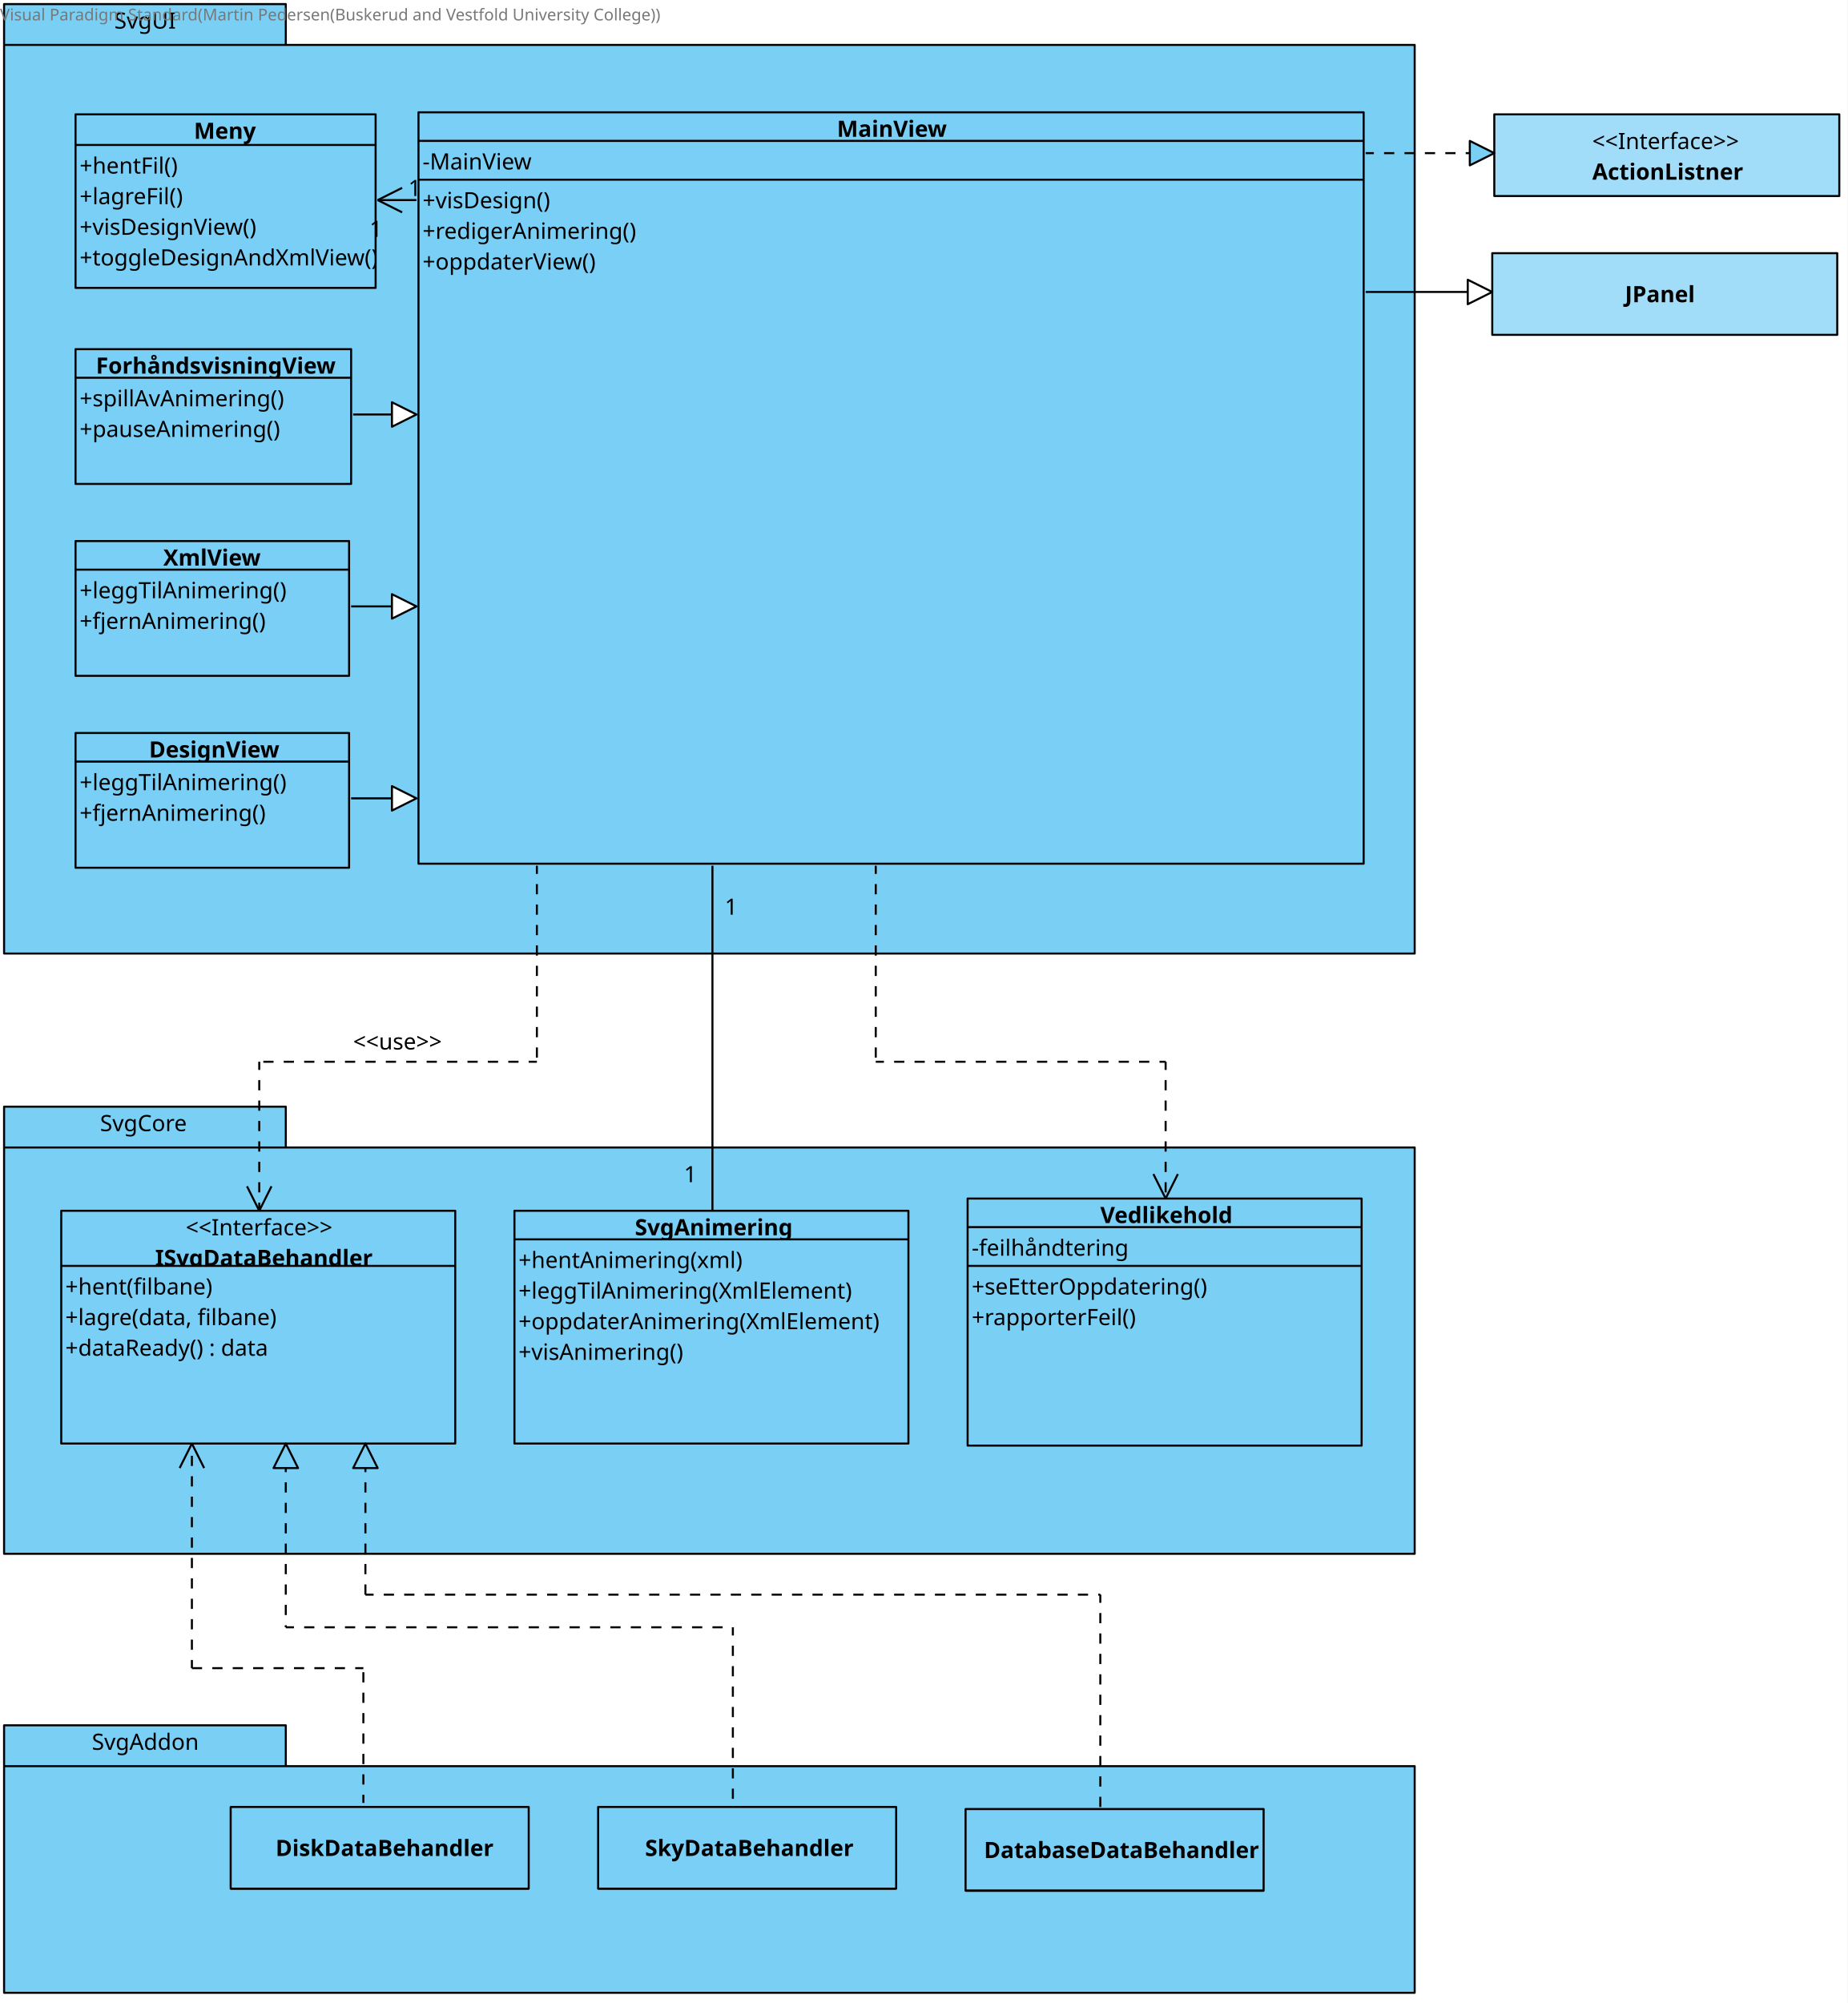
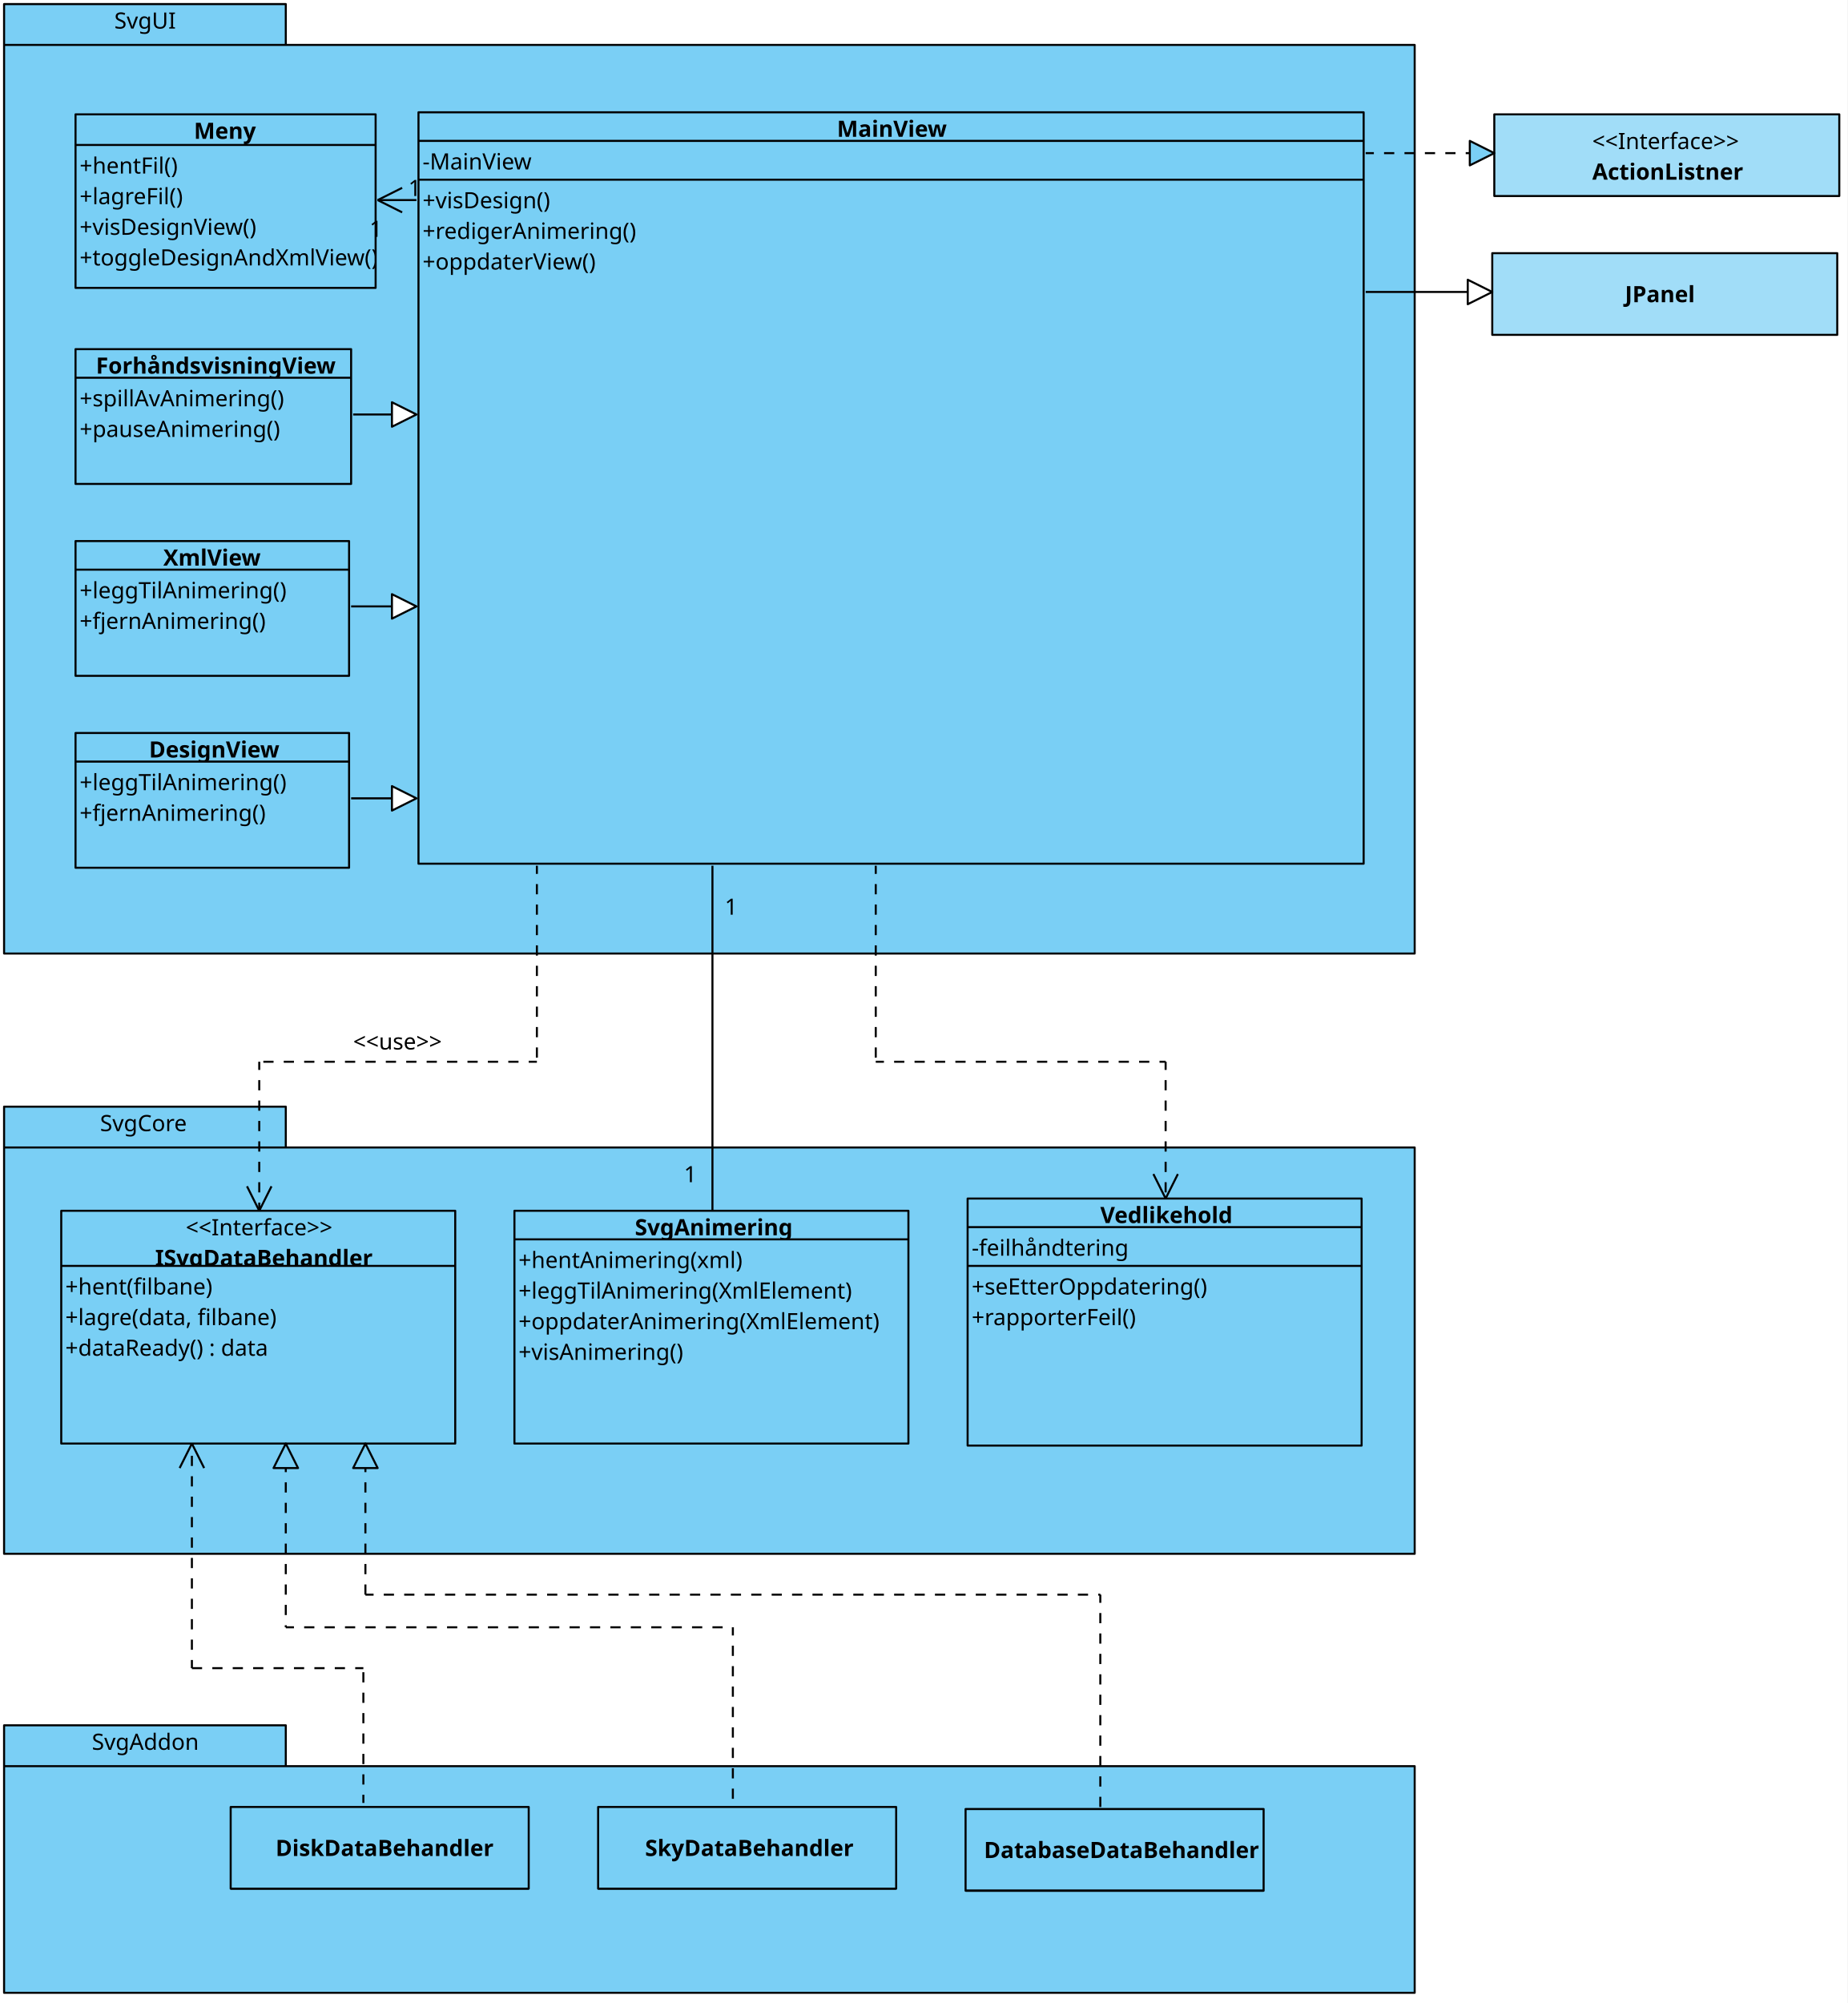
<svg xmlns="http://www.w3.org/2000/svg" fill-opacity="0" color-rendering="auto" color-interpolation="auto" text-rendering="auto" stroke="rgb(0,0,0)" stroke-linecap="square" width="905" stroke-miterlimit="10" shape-rendering="auto" stroke-opacity="0" fill="rgb(0,0,0)" stroke-dasharray="none" font-weight="normal" stroke-width="1" height="981" font-family="'Dialog'" font-style="normal" stroke-linejoin="miter" font-size="12" stroke-dashoffset="0" image-rendering="auto">
  <defs id="genericDefs" />
  <g>
    <defs id="defs1">
      <clipPath clipPathUnits="userSpaceOnUse" id="clipPath1">
        <path d="M-7 -7 L703 -7 L703 477 L-7 477 L-7 -7 Z" />
      </clipPath>
      <clipPath clipPathUnits="userSpaceOnUse" id="clipPath2">
        <path d="M0 0 L0 20 L138 20 L138 0 Z" />
      </clipPath>
      <clipPath clipPathUnits="userSpaceOnUse" id="clipPath3">
        <path d="M-7 -7 L474 -7 L474 379 L-7 379 L-7 -7 Z" />
      </clipPath>
      <clipPath clipPathUnits="userSpaceOnUse" id="clipPath4">
        <path d="M0 0 L0 354 L463 354 L463 0 Z" />
      </clipPath>
      <clipPath clipPathUnits="userSpaceOnUse" id="clipPath5">
        <path d="M0 0 L0 14 L463 14 L463 0 Z" />
      </clipPath>
      <clipPath clipPathUnits="userSpaceOnUse" id="clipPath6">
        <path d="M-7 -7 L145 -7 L145 77 L-7 77 L-7 -7 Z" />
      </clipPath>
      <clipPath clipPathUnits="userSpaceOnUse" id="clipPath7">
        <path d="M0 0 L0 52 L134 52 L134 0 Z" />
      </clipPath>
      <clipPath clipPathUnits="userSpaceOnUse" id="clipPath8">
        <path d="M0 0 L0 14 L134 14 L134 0 Z" />
      </clipPath>
      <clipPath clipPathUnits="userSpaceOnUse" id="clipPath9">
        <path d="M-7 -7 L703 -7 L703 231 L-7 231 L-7 -7 Z" />
      </clipPath>
      <clipPath clipPathUnits="userSpaceOnUse" id="clipPath10">
        <path d="M-7 -7 L180 -7 L180 51 L-7 51 L-7 -7 Z" />
      </clipPath>
      <clipPath clipPathUnits="userSpaceOnUse" id="clipPath11">
        <path d="M0 0 L0 40 L168 40 L168 0 Z" />
      </clipPath>
      <clipPath clipPathUnits="userSpaceOnUse" id="clipPath12">
        <path d="M-7 -7 L204 -7 L204 125 L-7 125 L-7 -7 Z" />
      </clipPath>
      <clipPath clipPathUnits="userSpaceOnUse" id="clipPath13">
        <path d="M0 0 L0 100 L193 100 L193 0 Z" />
      </clipPath>
      <clipPath clipPathUnits="userSpaceOnUse" id="clipPath14">
        <path d="M0 0 L0 14 L193 14 L193 0 Z" />
      </clipPath>
      <clipPath clipPathUnits="userSpaceOnUse" id="clipPath15">
        <path d="M-7 -7 L158 -7 L158 96 L-7 96 L-7 -7 Z" />
      </clipPath>
      <clipPath clipPathUnits="userSpaceOnUse" id="clipPath16">
        <path d="M0 0 L0 70 L147 70 L147 0 Z" />
      </clipPath>
      <clipPath clipPathUnits="userSpaceOnUse" id="clipPath17">
        <path d="M0 0 L0 15 L147 15 L147 0 Z" />
      </clipPath>
      <clipPath clipPathUnits="userSpaceOnUse" id="clipPath18">
        <path d="M-7 -7 L703 -7 L703 143 L-7 143 L-7 -7 Z" />
      </clipPath>
      <clipPath clipPathUnits="userSpaceOnUse" id="clipPath19">
        <path d="M-7 -7 L157 -7 L157 51 L-7 51 L-7 -7 Z" />
      </clipPath>
      <clipPath clipPathUnits="userSpaceOnUse" id="clipPath20">
        <path d="M0 0 L0 40 L146 40 L146 0 Z" />
      </clipPath>
      <clipPath clipPathUnits="userSpaceOnUse" id="clipPath21">
        <path d="M0 0 L0 87 L193 87 L193 0 Z" />
      </clipPath>
      <clipPath clipPathUnits="userSpaceOnUse" id="clipPath22">
        <path d="M0 0 L0 27 L193 27 L193 0 Z" />
      </clipPath>
      <clipPath clipPathUnits="userSpaceOnUse" id="clipPath23">
        <path d="M-7 -7 L204 -7 L204 132 L-7 132 L-7 -7 Z" />
      </clipPath>
      <clipPath clipPathUnits="userSpaceOnUse" id="clipPath24">
        <path d="M0 0 L0 107 L193 107 L193 0 Z" />
      </clipPath>
      <clipPath clipPathUnits="userSpaceOnUse" id="clipPath25">
        <path d="M-7 -7 L146 -7 L146 77 L-7 77 L-7 -7 Z" />
      </clipPath>
      <clipPath clipPathUnits="userSpaceOnUse" id="clipPath26">
        <path d="M0 0 L0 52 L135 52 L135 0 Z" />
      </clipPath>
      <clipPath clipPathUnits="userSpaceOnUse" id="clipPath27">
        <path d="M0 0 L0 14 L135 14 L135 0 Z" />
      </clipPath>
      <clipPath clipPathUnits="userSpaceOnUse" id="clipPath28">
        <path d="M-7 -7 L38 -7 L38 26 L-7 26 L-7 -7 Z" />
      </clipPath>
      <clipPath clipPathUnits="userSpaceOnUse" id="clipPath29">
        <path d="M0 0 L0 15 L27 15 L27 0 Z" />
      </clipPath>
      <clipPath clipPathUnits="userSpaceOnUse" id="clipPath30">
        <path d="M0 0 L147 0 L147 115 L0 115 L0 0 Z" />
      </clipPath>
      <clipPath clipPathUnits="userSpaceOnUse" id="clipPath31">
        <path d="M0 0 L0 115 L147 115 L147 0 Z" />
      </clipPath>
      <clipPath clipPathUnits="userSpaceOnUse" id="clipPath32">
        <path d="M0 0 L177 0 L177 115 L0 115 L0 0 Z" />
      </clipPath>
      <clipPath clipPathUnits="userSpaceOnUse" id="clipPath33">
        <path d="M0 0 L0 115 L177 115 L177 0 Z" />
      </clipPath>
      <clipPath clipPathUnits="userSpaceOnUse" id="clipPath34">
        <path d="M0 0 L79 0 L79 60 L0 60 L0 0 Z" />
      </clipPath>
      <clipPath clipPathUnits="userSpaceOnUse" id="clipPath35">
        <path d="M0 0 L0 60 L79 60 L79 0 Z" />
      </clipPath>
      <clipPath clipPathUnits="userSpaceOnUse" id="clipPath36">
        <path d="M0 0 L143 0 L143 236 L0 236 L0 0 Z" />
      </clipPath>
      <clipPath clipPathUnits="userSpaceOnUse" id="clipPath37">
        <path d="M0 0 L0 236 L143 236 L143 0 Z" />
      </clipPath>
      <clipPath clipPathUnits="userSpaceOnUse" id="clipPath38">
        <path d="M0 0 L115 0 L115 284 L0 284 L0 0 Z" />
      </clipPath>
      <clipPath clipPathUnits="userSpaceOnUse" id="clipPath39">
        <path d="M0 0 L0 284 L115 284 L115 0 Z" />
      </clipPath>
      <clipPath clipPathUnits="userSpaceOnUse" id="clipPath40">
        <path d="M0 0 L419 0 L419 238 L0 238 L0 0 Z" />
      </clipPath>
      <clipPath clipPathUnits="userSpaceOnUse" id="clipPath41">
        <path d="M0 0 L0 238 L419 238 L419 0 Z" />
      </clipPath>
      <clipPath clipPathUnits="userSpaceOnUse" id="clipPath42">
        <path d="M0 0 L178 0 L178 115 L0 115 L0 0 Z" />
      </clipPath>
      <clipPath clipPathUnits="userSpaceOnUse" id="clipPath43">
        <path d="M0 0 L0 115 L178 115 L178 0 Z" />
      </clipPath>
      <clipPath clipPathUnits="userSpaceOnUse" id="clipPath44">
        <path d="M0 0 L257 0 L257 278 L0 278 L0 0 Z" />
      </clipPath>
      <clipPath clipPathUnits="userSpaceOnUse" id="clipPath45">
        <path d="M0 0 L0 278 L257 278 L257 0 Z" />
      </clipPath>
      <clipPath clipPathUnits="userSpaceOnUse" id="clipPath46">
        <path d="M0 0 L278 0 L278 236 L0 236 L0 0 Z" />
      </clipPath>
      <clipPath clipPathUnits="userSpaceOnUse" id="clipPath47">
        <path d="M0 0 L0 236 L278 236 L278 0 Z" />
      </clipPath>
      <clipPath clipPathUnits="userSpaceOnUse" id="clipPath48">
        <path d="M0 0 L251 0 L251 284 L0 284 L0 0 Z" />
      </clipPath>
      <clipPath clipPathUnits="userSpaceOnUse" id="clipPath49">
        <path d="M162 134 L162 147 L88 147 L88 134 ZM0 0 L0 284 L251 284 L251 0 Z" />
      </clipPath>
      <clipPath clipPathUnits="userSpaceOnUse" id="clipPath50">
        <path d="M0 0 L146 0 L146 115 L0 115 L0 0 Z" />
      </clipPath>
      <clipPath clipPathUnits="userSpaceOnUse" id="clipPath51">
        <path d="M0 0 L0 115 L146 115 L146 0 Z" />
      </clipPath>
      <clipPath clipPathUnits="userSpaceOnUse" id="clipPath52">
        <path d="M-74 -13 L148 -13 L148 26 L-74 26 L-74 -13 Z" />
      </clipPath>
    </defs>
    <g fill="white" text-rendering="geometricPrecision" fill-opacity="1" stroke-opacity="1" stroke="white">
      <rect x="0" width="905" height="981" y="0" stroke="none" />
    </g>
    <g font-size="11" transform="translate(2,2)" fill-opacity="1" fill="rgb(122,207,245)" text-rendering="geometricPrecision" image-rendering="optimizeQuality" font-family="sans-serif" stroke="rgb(122,207,245)" stroke-opacity="1">
      <rect x="0" width="138" height="20" y="0" clip-path="url(#clipPath1)" stroke="none" />
      <rect x="0" width="691" height="445" y="20" clip-path="url(#clipPath1)" stroke="none" />
    </g>
    <g stroke-linecap="butt" font-size="11" transform="translate(2,2)" fill-opacity="1" fill="black" text-rendering="geometricPrecision" image-rendering="optimizeQuality" font-family="sans-serif" stroke-linejoin="round" stroke="black" stroke-opacity="1" stroke-miterlimit="0">
      <path fill="none" d="M0 20 L691 20 L691 465 L0 465 L0 0 L138 0 L138 20" clip-path="url(#clipPath1)" />
    </g>
    <g font-size="11" transform="translate(2,2)" fill-opacity="1" fill="black" text-rendering="geometricPrecision" image-rendering="optimizeQuality" font-family="sans-serif" stroke="black" stroke-opacity="1">
      <text x="54" xml:space="preserve" y="12" clip-path="url(#clipPath2)" stroke="none">SvgUI</text>
    </g>
    <g font-size="11" transform="translate(205,55)" fill-opacity="0.702" fill="rgb(122,207,245)" text-rendering="geometricPrecision" image-rendering="optimizeQuality" font-family="sans-serif" stroke="rgb(122,207,245)" font-weight="bold" stroke-opacity="0.702">
      <rect x="0" width="463" height="368" y="0" clip-path="url(#clipPath3)" stroke="none" />
    </g>
    <g fill-opacity="1" text-rendering="geometricPrecision" stroke="black" stroke-linecap="butt" transform="translate(205,55)" stroke-miterlimit="0" stroke-opacity="1" fill="black" font-weight="bold" font-family="sans-serif" stroke-linejoin="round" font-size="11" image-rendering="optimizeQuality">
      <rect fill="none" x="0" width="463" height="368" y="0" clip-path="url(#clipPath3)" />
      <line y2="14" fill="none" x1="0" clip-path="url(#clipPath3)" x2="463" y1="14" />
    </g>
    <g font-size="11" transform="matrix(1,0,0,1,205,69)" fill-opacity="1" fill="black" text-rendering="geometricPrecision" image-rendering="optimizeQuality" font-family="sans-serif" stroke="black" stroke-opacity="1">
      <text x="2" xml:space="preserve" y="14" clip-path="url(#clipPath4)" stroke="none">-MainView</text>
    </g>
    <g stroke-linecap="butt" font-size="11" transform="matrix(1,0,0,1,205,69)" fill-opacity="1" fill="black" text-rendering="geometricPrecision" image-rendering="optimizeQuality" font-family="sans-serif" stroke-linejoin="bevel" stroke="black" stroke-opacity="1" stroke-miterlimit="0">
      <line y2="19" fill="none" x1="0" clip-path="url(#clipPath4)" x2="463" y1="19" />
    </g>
    <g font-size="11" transform="matrix(1,0,0,1,205,69)" fill-opacity="1" fill="black" text-rendering="geometricPrecision" image-rendering="optimizeQuality" font-family="sans-serif" stroke="black" stroke-opacity="1">
      <text x="2" xml:space="preserve" y="33" clip-path="url(#clipPath4)" stroke="none">+visDesign()</text>
    </g>
    <g font-size="11" transform="matrix(1,0,0,1,205,69)" fill-opacity="1" fill="black" text-rendering="geometricPrecision" image-rendering="optimizeQuality" font-family="sans-serif" stroke="black" stroke-opacity="1">
      <text x="2" xml:space="preserve" y="48" clip-path="url(#clipPath4)" stroke="none">+redigerAnimering()</text>
    </g>
    <g font-size="11" transform="matrix(1,0,0,1,205,69)" fill-opacity="1" fill="black" text-rendering="geometricPrecision" image-rendering="optimizeQuality" font-family="sans-serif" stroke="black" stroke-opacity="1">
      <text x="2" xml:space="preserve" y="63" clip-path="url(#clipPath4)" stroke="none">+oppdaterView()</text>
    </g>
    <g font-size="11" transform="translate(205,55)" fill-opacity="1" fill="black" text-rendering="geometricPrecision" image-rendering="optimizeQuality" font-family="sans-serif" stroke="black" font-weight="bold" stroke-opacity="1">
      <text x="205" xml:space="preserve" y="12" clip-path="url(#clipPath5)" stroke="none">MainView</text>
    </g>
    <g font-size="11" transform="translate(37,265)" fill-opacity="0.702" fill="rgb(122,207,245)" text-rendering="geometricPrecision" image-rendering="optimizeQuality" font-family="sans-serif" stroke="rgb(122,207,245)" font-weight="bold" stroke-opacity="0.702">
      <rect x="0" width="134" height="66" y="0" clip-path="url(#clipPath6)" stroke="none" />
    </g>
    <g fill-opacity="1" text-rendering="geometricPrecision" stroke="black" stroke-linecap="butt" transform="translate(37,265)" stroke-miterlimit="0" stroke-opacity="1" fill="black" font-weight="bold" font-family="sans-serif" stroke-linejoin="round" font-size="11" image-rendering="optimizeQuality">
      <rect fill="none" x="0" width="134" height="66" y="0" clip-path="url(#clipPath6)" />
      <line y2="14" fill="none" x1="0" clip-path="url(#clipPath6)" x2="134" y1="14" />
    </g>
    <g font-size="11" transform="matrix(1,0,0,1,37,279)" fill-opacity="1" fill="black" text-rendering="geometricPrecision" image-rendering="optimizeQuality" font-family="sans-serif" stroke="black" stroke-opacity="1">
      <text x="2" xml:space="preserve" y="14" clip-path="url(#clipPath7)" stroke="none">+leggTilAnimering()</text>
    </g>
    <g font-size="11" transform="matrix(1,0,0,1,37,279)" fill-opacity="1" fill="black" text-rendering="geometricPrecision" image-rendering="optimizeQuality" font-family="sans-serif" stroke="black" stroke-opacity="1">
      <text x="2" xml:space="preserve" y="29" clip-path="url(#clipPath7)" stroke="none">+fjernAnimering()</text>
    </g>
    <g font-size="11" transform="translate(37,265)" fill-opacity="1" fill="black" text-rendering="geometricPrecision" image-rendering="optimizeQuality" font-family="sans-serif" stroke="black" font-weight="bold" stroke-opacity="1">
      <text x="43" xml:space="preserve" y="12" clip-path="url(#clipPath8)" stroke="none">XmlView</text>
    </g>
    <g font-size="11" transform="translate(2,542)" fill-opacity="1" fill="rgb(122,207,245)" text-rendering="geometricPrecision" image-rendering="optimizeQuality" font-family="sans-serif" stroke="rgb(122,207,245)" stroke-opacity="1">
      <rect x="0" width="138" height="20" y="0" clip-path="url(#clipPath9)" stroke="none" />
      <rect x="0" width="691" height="199" y="20" clip-path="url(#clipPath9)" stroke="none" />
    </g>
    <g stroke-linecap="butt" font-size="11" transform="translate(2,542)" fill-opacity="1" fill="black" text-rendering="geometricPrecision" image-rendering="optimizeQuality" font-family="sans-serif" stroke-linejoin="round" stroke="black" stroke-opacity="1" stroke-miterlimit="0">
      <path fill="none" d="M0 20 L691 20 L691 219 L0 219 L0 0 L138 0 L138 20" clip-path="url(#clipPath9)" />
    </g>
    <g font-size="11" transform="translate(2,542)" fill-opacity="1" fill="black" text-rendering="geometricPrecision" image-rendering="optimizeQuality" font-family="sans-serif" stroke="black" stroke-opacity="1">
      <text x="47" xml:space="preserve" y="12" clip-path="url(#clipPath2)" stroke="none">SvgCore</text>
    </g>
    <g font-size="11" transform="translate(37,359)" fill-opacity="0.702" fill="rgb(122,207,245)" text-rendering="geometricPrecision" image-rendering="optimizeQuality" font-family="sans-serif" stroke="rgb(122,207,245)" font-weight="bold" stroke-opacity="0.702">
      <rect x="0" width="134" height="66" y="0" clip-path="url(#clipPath6)" stroke="none" />
    </g>
    <g fill-opacity="1" text-rendering="geometricPrecision" stroke="black" stroke-linecap="butt" transform="translate(37,359)" stroke-miterlimit="0" stroke-opacity="1" fill="black" font-weight="bold" font-family="sans-serif" stroke-linejoin="round" font-size="11" image-rendering="optimizeQuality">
      <rect fill="none" x="0" width="134" height="66" y="0" clip-path="url(#clipPath6)" />
      <line y2="14" fill="none" x1="0" clip-path="url(#clipPath6)" x2="134" y1="14" />
    </g>
    <g font-size="11" transform="matrix(1,0,0,1,37,373)" fill-opacity="1" fill="black" text-rendering="geometricPrecision" image-rendering="optimizeQuality" font-family="sans-serif" stroke="black" stroke-opacity="1">
      <text x="2" xml:space="preserve" y="14" clip-path="url(#clipPath7)" stroke="none">+leggTilAnimering()</text>
    </g>
    <g font-size="11" transform="matrix(1,0,0,1,37,373)" fill-opacity="1" fill="black" text-rendering="geometricPrecision" image-rendering="optimizeQuality" font-family="sans-serif" stroke="black" stroke-opacity="1">
      <text x="2" xml:space="preserve" y="29" clip-path="url(#clipPath7)" stroke="none">+fjernAnimering()</text>
    </g>
    <g font-size="11" transform="translate(37,359)" fill-opacity="1" fill="black" text-rendering="geometricPrecision" image-rendering="optimizeQuality" font-family="sans-serif" stroke="black" font-weight="bold" stroke-opacity="1">
      <text x="36" xml:space="preserve" y="12" clip-path="url(#clipPath8)" stroke="none">DesignView</text>
    </g>
    <g font-size="11" transform="translate(731,124)" fill-opacity="0.702" fill="rgb(122,207,245)" text-rendering="geometricPrecision" image-rendering="optimizeQuality" font-family="sans-serif" stroke="rgb(122,207,245)" font-weight="bold" stroke-opacity="0.702">
      <rect x="0" width="169" height="40" y="0" clip-path="url(#clipPath10)" stroke="none" />
    </g>
    <g fill-opacity="1" text-rendering="geometricPrecision" stroke="black" stroke-linecap="butt" transform="translate(731,124)" stroke-miterlimit="0" stroke-opacity="1" fill="black" font-weight="bold" font-family="sans-serif" stroke-linejoin="round" font-size="11" image-rendering="optimizeQuality">
      <rect fill="none" x="0" width="169" height="40" y="0" clip-path="url(#clipPath10)" />
    </g>
    <g font-size="11" transform="translate(731,124)" fill-opacity="1" fill="black" text-rendering="geometricPrecision" image-rendering="optimizeQuality" font-family="sans-serif" stroke="black" font-weight="bold" stroke-opacity="1">
      <text x="65" xml:space="preserve" y="24" clip-path="url(#clipPath11)" stroke="none">JPanel</text>
    </g>
    <g font-size="11" transform="translate(252,593)" fill-opacity="0.702" fill="rgb(122,207,245)" text-rendering="geometricPrecision" image-rendering="optimizeQuality" font-family="sans-serif" stroke="rgb(122,207,245)" font-weight="bold" stroke-opacity="0.702">
      <rect x="0" width="193" height="114" y="0" clip-path="url(#clipPath12)" stroke="none" />
    </g>
    <g fill-opacity="1" text-rendering="geometricPrecision" stroke="black" stroke-linecap="butt" transform="translate(252,593)" stroke-miterlimit="0" stroke-opacity="1" fill="black" font-weight="bold" font-family="sans-serif" stroke-linejoin="round" font-size="11" image-rendering="optimizeQuality">
      <rect fill="none" x="0" width="193" height="114" y="0" clip-path="url(#clipPath12)" />
      <line y2="14" fill="none" x1="0" clip-path="url(#clipPath12)" x2="193" y1="14" />
    </g>
    <g font-size="11" transform="matrix(1,0,0,1,252,607)" fill-opacity="1" fill="black" text-rendering="geometricPrecision" image-rendering="optimizeQuality" font-family="sans-serif" stroke="black" stroke-opacity="1">
      <text x="2" xml:space="preserve" y="14" clip-path="url(#clipPath13)" stroke="none">+hentAnimering(xml)</text>
    </g>
    <g font-size="11" transform="matrix(1,0,0,1,252,607)" fill-opacity="1" fill="black" text-rendering="geometricPrecision" image-rendering="optimizeQuality" font-family="sans-serif" stroke="black" stroke-opacity="1">
      <text x="2" xml:space="preserve" y="29" clip-path="url(#clipPath13)" stroke="none">+leggTilAnimering(XmlElement)</text>
    </g>
    <g font-size="11" transform="matrix(1,0,0,1,252,607)" fill-opacity="1" fill="black" text-rendering="geometricPrecision" image-rendering="optimizeQuality" font-family="sans-serif" stroke="black" stroke-opacity="1">
      <text x="2" xml:space="preserve" y="44" clip-path="url(#clipPath13)" stroke="none">+oppdaterAnimering(XmlElement)</text>
    </g>
    <g font-size="11" transform="matrix(1,0,0,1,252,607)" fill-opacity="1" fill="black" text-rendering="geometricPrecision" image-rendering="optimizeQuality" font-family="sans-serif" stroke="black" stroke-opacity="1">
      <text x="2" xml:space="preserve" y="59" clip-path="url(#clipPath13)" stroke="none">+visAnimering()</text>
    </g>
    <g font-size="11" transform="translate(252,593)" fill-opacity="1" fill="black" text-rendering="geometricPrecision" image-rendering="optimizeQuality" font-family="sans-serif" stroke="black" font-weight="bold" stroke-opacity="1">
      <text x="59" xml:space="preserve" y="12" clip-path="url(#clipPath14)" stroke="none">SvgAnimering</text>
    </g>
    <g font-size="11" transform="translate(37,56)" fill-opacity="0.702" fill="rgb(122,207,245)" text-rendering="geometricPrecision" image-rendering="optimizeQuality" font-family="sans-serif" stroke="rgb(122,207,245)" font-weight="bold" stroke-opacity="0.702">
      <rect x="0" width="147" height="85" y="0" clip-path="url(#clipPath15)" stroke="none" />
    </g>
    <g fill-opacity="1" text-rendering="geometricPrecision" stroke="black" stroke-linecap="butt" transform="translate(37,56)" stroke-miterlimit="0" stroke-opacity="1" fill="black" font-weight="bold" font-family="sans-serif" stroke-linejoin="round" font-size="11" image-rendering="optimizeQuality">
      <rect fill="none" x="0" width="147" height="85" y="0" clip-path="url(#clipPath15)" />
      <line y2="15" fill="none" x1="0" clip-path="url(#clipPath15)" x2="147" y1="15" />
    </g>
    <g font-size="11" transform="matrix(1,0,0,1,37,71)" fill-opacity="1" fill="black" text-rendering="geometricPrecision" image-rendering="optimizeQuality" font-family="sans-serif" stroke="black" stroke-opacity="1">
      <text x="2" xml:space="preserve" y="14" clip-path="url(#clipPath16)" stroke="none">+hentFil()</text>
    </g>
    <g font-size="11" transform="matrix(1,0,0,1,37,71)" fill-opacity="1" fill="black" text-rendering="geometricPrecision" image-rendering="optimizeQuality" font-family="sans-serif" stroke="black" stroke-opacity="1">
      <text x="2" xml:space="preserve" y="29" clip-path="url(#clipPath16)" stroke="none">+lagreFil()</text>
    </g>
    <g font-size="11" transform="matrix(1,0,0,1,37,71)" fill-opacity="1" fill="black" text-rendering="geometricPrecision" image-rendering="optimizeQuality" font-family="sans-serif" stroke="black" stroke-opacity="1">
      <text x="2" xml:space="preserve" y="44" clip-path="url(#clipPath16)" stroke="none">+visDesignView()</text>
    </g>
    <g font-size="11" transform="matrix(1,0,0,1,37,71)" fill-opacity="1" fill="black" text-rendering="geometricPrecision" image-rendering="optimizeQuality" font-family="sans-serif" stroke="black" stroke-opacity="1">
      <text x="2" xml:space="preserve" y="59" clip-path="url(#clipPath16)" stroke="none">+toggleDesignAndXmlView()</text>
    </g>
    <g font-size="11" transform="translate(37,56)" fill-opacity="1" fill="black" text-rendering="geometricPrecision" image-rendering="optimizeQuality" font-family="sans-serif" stroke="black" font-weight="bold" stroke-opacity="1">
      <text x="58" xml:space="preserve" y="12" clip-path="url(#clipPath17)" stroke="none">Meny</text>
    </g>
    <g font-size="11" transform="translate(732,56)" fill-opacity="0.702" fill="rgb(122,207,245)" text-rendering="geometricPrecision" image-rendering="optimizeQuality" font-family="sans-serif" stroke="rgb(122,207,245)" font-weight="bold" stroke-opacity="0.702">
      <rect x="0" width="169" height="40" y="0" clip-path="url(#clipPath10)" stroke="none" />
    </g>
    <g fill-opacity="1" text-rendering="geometricPrecision" stroke="black" stroke-linecap="butt" transform="translate(732,56)" stroke-miterlimit="0" stroke-opacity="1" fill="black" font-weight="bold" font-family="sans-serif" stroke-linejoin="round" font-size="11" image-rendering="optimizeQuality">
      <rect fill="none" x="0" width="169" height="40" y="0" clip-path="url(#clipPath10)" />
    </g>
    <g font-size="11" transform="translate(732,56)" fill-opacity="1" fill="black" text-rendering="geometricPrecision" image-rendering="optimizeQuality" font-family="sans-serif" stroke="black" stroke-opacity="1">
      <text x="48" xml:space="preserve" y="17" clip-path="url(#clipPath11)" stroke="none">&lt;&lt;Interface&gt;&gt;</text>
      <text x="48" xml:space="preserve" y="32" clip-path="url(#clipPath11)" font-weight="bold" stroke="none">ActionListner</text>
    </g>
    <g font-size="11" transform="translate(2,845)" fill-opacity="1" fill="rgb(122,207,245)" text-rendering="geometricPrecision" image-rendering="optimizeQuality" font-family="sans-serif" stroke="rgb(122,207,245)" stroke-opacity="1">
      <rect x="0" width="138" height="20" y="0" clip-path="url(#clipPath18)" stroke="none" />
      <rect x="0" width="691" height="111" y="20" clip-path="url(#clipPath18)" stroke="none" />
    </g>
    <g stroke-linecap="butt" font-size="11" transform="translate(2,845)" fill-opacity="1" fill="black" text-rendering="geometricPrecision" image-rendering="optimizeQuality" font-family="sans-serif" stroke-linejoin="round" stroke="black" stroke-opacity="1" stroke-miterlimit="0">
      <path fill="none" d="M0 20 L691 20 L691 131 L0 131 L0 0 L138 0 L138 20" clip-path="url(#clipPath18)" />
    </g>
    <g font-size="11" transform="translate(2,845)" fill-opacity="1" fill="black" text-rendering="geometricPrecision" image-rendering="optimizeQuality" font-family="sans-serif" stroke="black" stroke-opacity="1">
      <text x="43" xml:space="preserve" y="12" clip-path="url(#clipPath2)" stroke="none">SvgAddon</text>
    </g>
    <g font-size="11" transform="translate(113,885)" fill-opacity="0.702" fill="rgb(122,207,245)" text-rendering="geometricPrecision" image-rendering="optimizeQuality" font-family="sans-serif" stroke="rgb(122,207,245)" font-weight="bold" stroke-opacity="0.702">
      <rect x="0" width="146" height="40" y="0" clip-path="url(#clipPath19)" stroke="none" />
    </g>
    <g fill-opacity="1" text-rendering="geometricPrecision" stroke="black" stroke-linecap="butt" transform="translate(113,885)" stroke-miterlimit="0" stroke-opacity="1" fill="black" font-weight="bold" font-family="sans-serif" stroke-linejoin="round" font-size="11" image-rendering="optimizeQuality">
      <rect fill="none" x="0" width="146" height="40" y="0" clip-path="url(#clipPath19)" />
      <line y2="40" fill="none" x1="0" clip-path="url(#clipPath19)" x2="146" y1="40" />
    </g>
    <g font-size="11" transform="translate(113,885)" fill-opacity="1" fill="black" text-rendering="geometricPrecision" image-rendering="optimizeQuality" font-family="sans-serif" stroke="black" font-weight="bold" stroke-opacity="1">
      <text x="22" xml:space="preserve" y="24" clip-path="url(#clipPath20)" stroke="none">DiskDataBehandler</text>
    </g>
    <g font-size="11" transform="translate(473,886)" fill-opacity="0.702" fill="rgb(122,207,245)" text-rendering="geometricPrecision" image-rendering="optimizeQuality" font-family="sans-serif" stroke="rgb(122,207,245)" font-weight="bold" stroke-opacity="0.702">
      <rect x="0" width="146" height="40" y="0" clip-path="url(#clipPath19)" stroke="none" />
    </g>
    <g fill-opacity="1" text-rendering="geometricPrecision" stroke="black" stroke-linecap="butt" transform="translate(473,886)" stroke-miterlimit="0" stroke-opacity="1" fill="black" font-weight="bold" font-family="sans-serif" stroke-linejoin="round" font-size="11" image-rendering="optimizeQuality">
      <rect fill="none" x="0" width="146" height="40" y="0" clip-path="url(#clipPath19)" />
      <line y2="40" fill="none" x1="0" clip-path="url(#clipPath19)" x2="146" y1="40" />
    </g>
    <g font-size="11" transform="translate(473,886)" fill-opacity="1" fill="black" text-rendering="geometricPrecision" image-rendering="optimizeQuality" font-family="sans-serif" stroke="black" font-weight="bold" stroke-opacity="1">
      <text x="9" xml:space="preserve" y="24" clip-path="url(#clipPath20)" stroke="none">DatabaseDataBehandler</text>
    </g>
    <g font-size="11" transform="translate(293,885)" fill-opacity="0.702" fill="rgb(122,207,245)" text-rendering="geometricPrecision" image-rendering="optimizeQuality" font-family="sans-serif" stroke="rgb(122,207,245)" font-weight="bold" stroke-opacity="0.702">
      <rect x="0" width="146" height="40" y="0" clip-path="url(#clipPath19)" stroke="none" />
    </g>
    <g fill-opacity="1" text-rendering="geometricPrecision" stroke="black" stroke-linecap="butt" transform="translate(293,885)" stroke-miterlimit="0" stroke-opacity="1" fill="black" font-weight="bold" font-family="sans-serif" stroke-linejoin="round" font-size="11" image-rendering="optimizeQuality">
      <rect fill="none" x="0" width="146" height="40" y="0" clip-path="url(#clipPath19)" />
      <line y2="40" fill="none" x1="0" clip-path="url(#clipPath19)" x2="146" y1="40" />
    </g>
    <g font-size="11" transform="translate(293,885)" fill-opacity="1" fill="black" text-rendering="geometricPrecision" image-rendering="optimizeQuality" font-family="sans-serif" stroke="black" font-weight="bold" stroke-opacity="1">
      <text x="23" xml:space="preserve" y="24" clip-path="url(#clipPath20)" stroke="none">SkyDataBehandler</text>
    </g>
    <g font-size="11" transform="translate(30,593)" fill-opacity="0.702" fill="rgb(122,207,245)" text-rendering="geometricPrecision" image-rendering="optimizeQuality" font-family="sans-serif" stroke="rgb(122,207,245)" font-weight="bold" stroke-opacity="0.702">
      <rect x="0" width="193" height="114" y="0" clip-path="url(#clipPath12)" stroke="none" />
    </g>
    <g fill-opacity="1" text-rendering="geometricPrecision" stroke="black" stroke-linecap="butt" transform="translate(30,593)" stroke-miterlimit="0" stroke-opacity="1" fill="black" font-weight="bold" font-family="sans-serif" stroke-linejoin="round" font-size="11" image-rendering="optimizeQuality">
      <rect fill="none" x="0" width="193" height="114" y="0" clip-path="url(#clipPath12)" />
      <line y2="27" fill="none" x1="0" clip-path="url(#clipPath12)" x2="193" y1="27" />
    </g>
    <g font-size="11" transform="matrix(1,0,0,1,30,620)" fill-opacity="1" fill="black" text-rendering="geometricPrecision" image-rendering="optimizeQuality" font-family="sans-serif" stroke="black" stroke-opacity="1">
      <text x="2" xml:space="preserve" y="14" clip-path="url(#clipPath21)" stroke="none">+hent(filbane)</text>
    </g>
    <g font-size="11" transform="matrix(1,0,0,1,30,620)" fill-opacity="1" fill="black" text-rendering="geometricPrecision" image-rendering="optimizeQuality" font-family="sans-serif" stroke="black" stroke-opacity="1">
      <text x="2" xml:space="preserve" y="29" clip-path="url(#clipPath21)" stroke="none">+lagre(data, filbane)</text>
    </g>
    <g font-size="11" transform="matrix(1,0,0,1,30,620)" fill-opacity="1" fill="black" text-rendering="geometricPrecision" image-rendering="optimizeQuality" font-family="sans-serif" stroke="black" stroke-opacity="1">
      <text x="2" xml:space="preserve" y="44" clip-path="url(#clipPath21)" stroke="none">+dataReady() : data</text>
    </g>
    <g font-size="11" transform="translate(30,593)" fill-opacity="1" fill="black" text-rendering="geometricPrecision" image-rendering="optimizeQuality" font-family="sans-serif" stroke="black" stroke-opacity="1">
      <text x="61" xml:space="preserve" y="12" clip-path="url(#clipPath22)" stroke="none">&lt;&lt;Interface&gt;&gt;</text>
      <text x="46" xml:space="preserve" y="27" clip-path="url(#clipPath22)" font-weight="bold" stroke="none">ISvgDataBehandler</text>
    </g>
    <g font-size="11" transform="translate(474,587)" fill-opacity="1" fill="rgb(122,207,245)" text-rendering="geometricPrecision" image-rendering="optimizeQuality" font-family="sans-serif" stroke="rgb(122,207,245)" font-weight="bold" stroke-opacity="1">
      <rect x="0" width="193" height="121" y="0" clip-path="url(#clipPath23)" stroke="none" />
    </g>
    <g fill-opacity="1" text-rendering="geometricPrecision" stroke="black" stroke-linecap="butt" transform="translate(474,587)" stroke-miterlimit="0" stroke-opacity="1" fill="black" font-weight="bold" font-family="sans-serif" stroke-linejoin="round" font-size="11" image-rendering="optimizeQuality">
      <rect fill="none" x="0" width="193" height="121" y="0" clip-path="url(#clipPath23)" />
      <line y2="14" fill="none" x1="0" clip-path="url(#clipPath23)" x2="193" y1="14" />
    </g>
    <g font-size="11" transform="matrix(1,0,0,1,474,601)" fill-opacity="1" fill="black" text-rendering="geometricPrecision" image-rendering="optimizeQuality" font-family="sans-serif" stroke="black" stroke-opacity="1">
      <text x="2" xml:space="preserve" y="14" clip-path="url(#clipPath24)" stroke="none">-feilhåndtering</text>
    </g>
    <g stroke-linecap="butt" font-size="11" transform="matrix(1,0,0,1,474,601)" fill-opacity="1" fill="black" text-rendering="geometricPrecision" image-rendering="optimizeQuality" font-family="sans-serif" stroke-linejoin="bevel" stroke="black" stroke-opacity="1" stroke-miterlimit="0">
      <line y2="19" fill="none" x1="0" clip-path="url(#clipPath24)" x2="193" y1="19" />
    </g>
    <g font-size="11" transform="matrix(1,0,0,1,474,601)" fill-opacity="1" fill="black" text-rendering="geometricPrecision" image-rendering="optimizeQuality" font-family="sans-serif" stroke="black" stroke-opacity="1">
      <text x="2" xml:space="preserve" y="33" clip-path="url(#clipPath24)" stroke="none">+seEtterOppdatering()</text>
    </g>
    <g font-size="11" transform="matrix(1,0,0,1,474,601)" fill-opacity="1" fill="black" text-rendering="geometricPrecision" image-rendering="optimizeQuality" font-family="sans-serif" stroke="black" stroke-opacity="1">
      <text x="2" xml:space="preserve" y="48" clip-path="url(#clipPath24)" stroke="none">+rapporterFeil()</text>
    </g>
    <g font-size="11" transform="translate(474,587)" fill-opacity="1" fill="black" text-rendering="geometricPrecision" image-rendering="optimizeQuality" font-family="sans-serif" stroke="black" font-weight="bold" stroke-opacity="1">
      <text x="65" xml:space="preserve" y="12" clip-path="url(#clipPath14)" stroke="none">Vedlikehold</text>
    </g>
    <g font-size="11" transform="translate(37,171)" fill-opacity="0.702" fill="rgb(122,207,245)" text-rendering="geometricPrecision" image-rendering="optimizeQuality" font-family="sans-serif" stroke="rgb(122,207,245)" font-weight="bold" stroke-opacity="0.702">
      <rect x="0" width="135" height="66" y="0" clip-path="url(#clipPath25)" stroke="none" />
    </g>
    <g fill-opacity="1" text-rendering="geometricPrecision" stroke="black" stroke-linecap="butt" transform="translate(37,171)" stroke-miterlimit="0" stroke-opacity="1" fill="black" font-weight="bold" font-family="sans-serif" stroke-linejoin="round" font-size="11" image-rendering="optimizeQuality">
      <rect fill="none" x="0" width="135" height="66" y="0" clip-path="url(#clipPath25)" />
      <line y2="14" fill="none" x1="0" clip-path="url(#clipPath25)" x2="135" y1="14" />
    </g>
    <g font-size="11" transform="matrix(1,0,0,1,37,185)" fill-opacity="1" fill="black" text-rendering="geometricPrecision" image-rendering="optimizeQuality" font-family="sans-serif" stroke="black" stroke-opacity="1">
      <text x="2" xml:space="preserve" y="14" clip-path="url(#clipPath26)" stroke="none">+spillAvAnimering()</text>
    </g>
    <g font-size="11" transform="matrix(1,0,0,1,37,185)" fill-opacity="1" fill="black" text-rendering="geometricPrecision" image-rendering="optimizeQuality" font-family="sans-serif" stroke="black" stroke-opacity="1">
      <text x="2" xml:space="preserve" y="29" clip-path="url(#clipPath26)" stroke="none">+pauseAnimering()</text>
    </g>
    <g font-size="11" transform="translate(37,171)" fill-opacity="1" fill="black" text-rendering="geometricPrecision" image-rendering="optimizeQuality" font-family="sans-serif" stroke="black" font-weight="bold" stroke-opacity="1">
      <text x="10" xml:space="preserve" y="12" clip-path="url(#clipPath27)" stroke="none">ForhåndsvisningView</text>
    </g>
    <g font-size="11" transform="translate(171,104)" fill-opacity="1" fill="black" text-rendering="geometricPrecision" image-rendering="optimizeQuality" font-family="sans-serif" stroke="black" stroke-opacity="1">
      <text x="10" xml:space="preserve" y="12" clip-path="url(#clipPath29)" stroke="none">1</text>
    </g>
    <g font-size="11" transform="translate(190,84)" fill-opacity="1" fill="black" text-rendering="geometricPrecision" image-rendering="optimizeQuality" font-family="sans-serif" stroke="black" stroke-opacity="1">
      <text x="10" xml:space="preserve" y="12" clip-path="url(#clipPath29)" stroke="none">1</text>
    </g>
    <g font-size="11" transform="translate(345,436)" fill-opacity="1" fill="black" text-rendering="geometricPrecision" image-rendering="optimizeQuality" font-family="sans-serif" stroke="black" stroke-opacity="1">
      <text x="10" xml:space="preserve" y="12" clip-path="url(#clipPath29)" stroke="none">1</text>
    </g>
    <g font-size="11" transform="translate(325,567)" fill-opacity="1" fill="black" text-rendering="geometricPrecision" image-rendering="optimizeQuality" font-family="sans-serif" stroke="black" stroke-opacity="1">
      <text x="10" xml:space="preserve" y="12" clip-path="url(#clipPath29)" stroke="none">1</text>
    </g>
    <g stroke-linecap="butt" font-size="11" transform="translate(117,242)" fill-opacity="1" fill="black" text-rendering="geometricPrecision" image-rendering="optimizeQuality" font-family="sans-serif" stroke-linejoin="round" stroke="black" stroke-opacity="1">
      <line y2="55" fill="none" x1="87" clip-path="url(#clipPath31)" x2="55" y1="55" />
      <polygon fill="white" clip-path="url(#clipPath31)" points=" 87 55 75 49 75 61" stroke="none" />
      <polygon fill="none" points=" 87 55 75 49 75 61" clip-path="url(#clipPath31)" />
    </g>
    <g stroke-linecap="butt" font-size="11" transform="translate(117,335)" fill-opacity="1" fill="black" text-rendering="geometricPrecision" image-rendering="optimizeQuality" font-family="sans-serif" stroke-linejoin="round" stroke="black" stroke-opacity="1">
      <line y2="56" fill="none" x1="87" clip-path="url(#clipPath31)" x2="55" y1="56" />
      <polygon fill="white" clip-path="url(#clipPath31)" points=" 87 56 75 50 75 62" stroke="none" />
      <polygon fill="none" points=" 87 56 75 50 75 62" clip-path="url(#clipPath31)" />
    </g>
    <g stroke-linecap="butt" font-size="11" transform="translate(613,87)" fill-opacity="1" fill="black" text-rendering="geometricPrecision" image-rendering="optimizeQuality" font-family="sans-serif" stroke-linejoin="round" stroke="black" stroke-opacity="1">
      <line y2="56" fill="none" x1="118" clip-path="url(#clipPath33)" x2="56" y1="56" />
      <polygon fill="white" clip-path="url(#clipPath33)" points=" 118 56 106 50 106 62" stroke="none" />
      <polygon fill="none" points=" 118 56 106 50 106 62" clip-path="url(#clipPath33)" />
    </g>
    <g stroke-linecap="butt" font-size="11" transform="translate(157,70)" fill-opacity="1" fill="black" text-rendering="geometricPrecision" image-rendering="optimizeQuality" font-family="sans-serif" stroke-linejoin="round" stroke="black" stroke-opacity="1">
      <line y2="28" fill="none" x1="47" clip-path="url(#clipPath35)" x2="28" y1="28" />
      <line y2="34" fill="none" x1="28" clip-path="url(#clipPath35)" x2="40" y1="28" />
      <line y2="22" fill="none" x1="28" clip-path="url(#clipPath35)" x2="40" y1="28" />
    </g>
    <g fill-opacity="1" text-rendering="geometricPrecision" stroke="black" stroke-linecap="butt" transform="translate(67,679)" stroke-opacity="1" fill="black" stroke-dasharray="5" font-family="sans-serif" stroke-linejoin="round" font-size="11" stroke-dashoffset="1" image-rendering="optimizeQuality">
      <line y2="138" fill="none" x1="111" clip-path="url(#clipPath37)" x2="111" y1="204" />
      <line y2="138" fill="none" x1="111" clip-path="url(#clipPath37)" x2="27" y1="138" />
      <line y2="28" fill="none" x1="27" clip-path="url(#clipPath37)" x2="27" y1="138" />
      <line clip-path="url(#clipPath37)" stroke-dashoffset="0" fill="none" x1="27" x2="21" y1="28" y2="40" stroke-dasharray="none" />
      <line clip-path="url(#clipPath37)" stroke-dashoffset="0" fill="none" x1="27" x2="33" y1="28" y2="40" stroke-dasharray="none" />
    </g>
    <g stroke-linecap="butt" font-size="11" transform="translate(293,368)" fill-opacity="1" fill="black" text-rendering="geometricPrecision" image-rendering="optimizeQuality" font-family="sans-serif" stroke-linejoin="round" stroke="black" stroke-opacity="1">
      <line y2="225" fill="none" x1="56" clip-path="url(#clipPath39)" x2="56" y1="56" />
    </g>
    <g fill-opacity="1" text-rendering="geometricPrecision" stroke="black" stroke-linecap="butt" transform="translate(151,679)" stroke-opacity="1" fill="black" stroke-dasharray="5" font-family="sans-serif" stroke-linejoin="round" font-size="11" stroke-dashoffset="1" image-rendering="optimizeQuality">
      <line y2="102" fill="none" x1="28" clip-path="url(#clipPath41)" x2="28" y1="28" />
      <line y2="102" fill="none" x1="28" clip-path="url(#clipPath41)" x2="388" y1="102" />
      <line y2="207" fill="none" x1="388" clip-path="url(#clipPath41)" x2="388" y1="102" />
    </g>
    <g stroke-linecap="butt" font-size="11" transform="translate(151,679)" fill-opacity="1" fill="rgb(122,207,245)" text-rendering="geometricPrecision" image-rendering="optimizeQuality" font-family="sans-serif" stroke-linejoin="round" stroke="rgb(122,207,245)" stroke-opacity="1">
      <polygon points=" 28 28 22 40 34 40" stroke="none" clip-path="url(#clipPath41)" />
      <polygon fill="none" clip-path="url(#clipPath41)" points=" 28 28 22 40 34 40" stroke="black" />
    </g>
    <g fill-opacity="1" text-rendering="geometricPrecision" stroke="black" stroke-linecap="butt" transform="translate(613,20)" stroke-opacity="1" fill="black" stroke-dasharray="5" font-family="sans-serif" stroke-linejoin="round" font-size="11" stroke-dashoffset="1" image-rendering="optimizeQuality">
      <line y2="55" fill="none" x1="119" clip-path="url(#clipPath43)" x2="56" y1="55" />
    </g>
    <g stroke-linecap="butt" font-size="11" transform="translate(613,20)" fill-opacity="1" fill="rgb(122,207,245)" text-rendering="geometricPrecision" image-rendering="optimizeQuality" font-family="sans-serif" stroke-linejoin="round" stroke="rgb(122,207,245)" stroke-opacity="1">
      <polygon points=" 119 55 107 49 107 61" stroke="none" clip-path="url(#clipPath43)" />
      <polygon fill="none" clip-path="url(#clipPath43)" points=" 119 55 107 49 107 61" stroke="black" />
    </g>
    <g fill-opacity="1" text-rendering="geometricPrecision" stroke="black" stroke-linecap="butt" transform="translate(373,368)" stroke-opacity="1" fill="black" stroke-dasharray="5" font-family="sans-serif" stroke-linejoin="round" font-size="11" stroke-dashoffset="1" image-rendering="optimizeQuality">
      <line y2="152" fill="none" x1="56" clip-path="url(#clipPath45)" x2="56" y1="56" />
      <line y2="152" fill="none" x1="56" clip-path="url(#clipPath45)" x2="198" y1="152" />
      <line y2="219" fill="none" x1="198" clip-path="url(#clipPath45)" x2="198" y1="152" />
      <line clip-path="url(#clipPath45)" stroke-dashoffset="0" fill="none" x1="198" x2="204" y1="219" y2="207" stroke-dasharray="none" />
      <line clip-path="url(#clipPath45)" stroke-dashoffset="0" fill="none" x1="198" x2="192" y1="219" y2="207" stroke-dasharray="none" />
    </g>
    <g fill-opacity="1" text-rendering="geometricPrecision" stroke="black" stroke-linecap="butt" transform="translate(113,679)" stroke-opacity="1" fill="black" stroke-dasharray="5" font-family="sans-serif" stroke-linejoin="round" font-size="11" stroke-dashoffset="1" image-rendering="optimizeQuality">
      <line y2="118" fill="none" x1="27" clip-path="url(#clipPath47)" x2="27" y1="28" />
      <line y2="118" fill="none" x1="27" clip-path="url(#clipPath47)" x2="246" y1="118" />
      <line y2="204" fill="none" x1="246" clip-path="url(#clipPath47)" x2="246" y1="118" />
    </g>
    <g stroke-linecap="butt" font-size="11" transform="translate(113,679)" fill-opacity="1" fill="rgb(122,207,245)" text-rendering="geometricPrecision" image-rendering="optimizeQuality" font-family="sans-serif" stroke-linejoin="round" stroke="rgb(122,207,245)" stroke-opacity="1">
      <polygon points=" 27 28 21 40 33 40" stroke="none" clip-path="url(#clipPath47)" />
      <polygon fill="none" clip-path="url(#clipPath47)" points=" 27 28 21 40 33 40" stroke="black" />
    </g>
    <g fill-opacity="1" text-rendering="geometricPrecision" stroke="black" stroke-linecap="butt" transform="translate(71,368)" stroke-opacity="1" fill="black" stroke-dasharray="5" font-family="sans-serif" stroke-linejoin="round" font-size="11" stroke-dashoffset="1" image-rendering="optimizeQuality">
      <line y2="152" fill="none" x1="192" clip-path="url(#clipPath49)" x2="192" y1="56" />
      <line y2="152" fill="none" x1="192" clip-path="url(#clipPath49)" x2="56" y1="152" />
      <line y2="225" fill="none" x1="56" clip-path="url(#clipPath49)" x2="56" y1="152" />
      <line clip-path="url(#clipPath49)" stroke-dashoffset="0" fill="none" x1="56" x2="62" y1="225" y2="213" stroke-dasharray="none" />
      <line clip-path="url(#clipPath49)" stroke-dashoffset="0" fill="none" x1="56" x2="50" y1="225" y2="213" stroke-dasharray="none" />
    </g>
    <g stroke-linecap="butt" font-size="11" transform="translate(118,147)" fill-opacity="1" fill="black" text-rendering="geometricPrecision" image-rendering="optimizeQuality" font-family="sans-serif" stroke-linejoin="round" stroke="black" stroke-opacity="1">
      <line y2="56" fill="none" x1="86" clip-path="url(#clipPath51)" x2="55" y1="56" />
      <polygon fill="white" clip-path="url(#clipPath51)" points=" 86 56 74 50 74 62" stroke="none" />
      <polygon fill="none" points=" 86 56 74 50 74 62" clip-path="url(#clipPath51)" />
    </g>
    <g font-size="11" transform="translate(159,502)" fill-opacity="1" fill="black" text-rendering="geometricPrecision" image-rendering="optimizeQuality" font-family="sans-serif" stroke="black" stroke-opacity="1">
      <text x="14" xml:space="preserve" y="12" clip-path="url(#clipPath52)" stroke="none">&lt;&lt;use&gt;&gt;</text>
    </g>
-     <g font-size="8" fill-opacity="1" fill="rgb(120,120,120)" text-rendering="geometricPrecision" image-rendering="optimizeQuality" stroke="rgb(120,120,120)" stroke-opacity="1">
-       <text x="0" xml:space="preserve" y="10" stroke="none">Visual Paradigm Standard(Martin Pedersen(Buskerud and Vestfold University College))</text>
-     </g>
+     <g font-size="8" fill-opacity="1" fill="rgb(120,120,120)" text-rendering="geometricPrecision" image-rendering="optimizeQuality" stroke="rgb(120,120,120)" stroke-opacity="1" />
  </g>
</svg>
